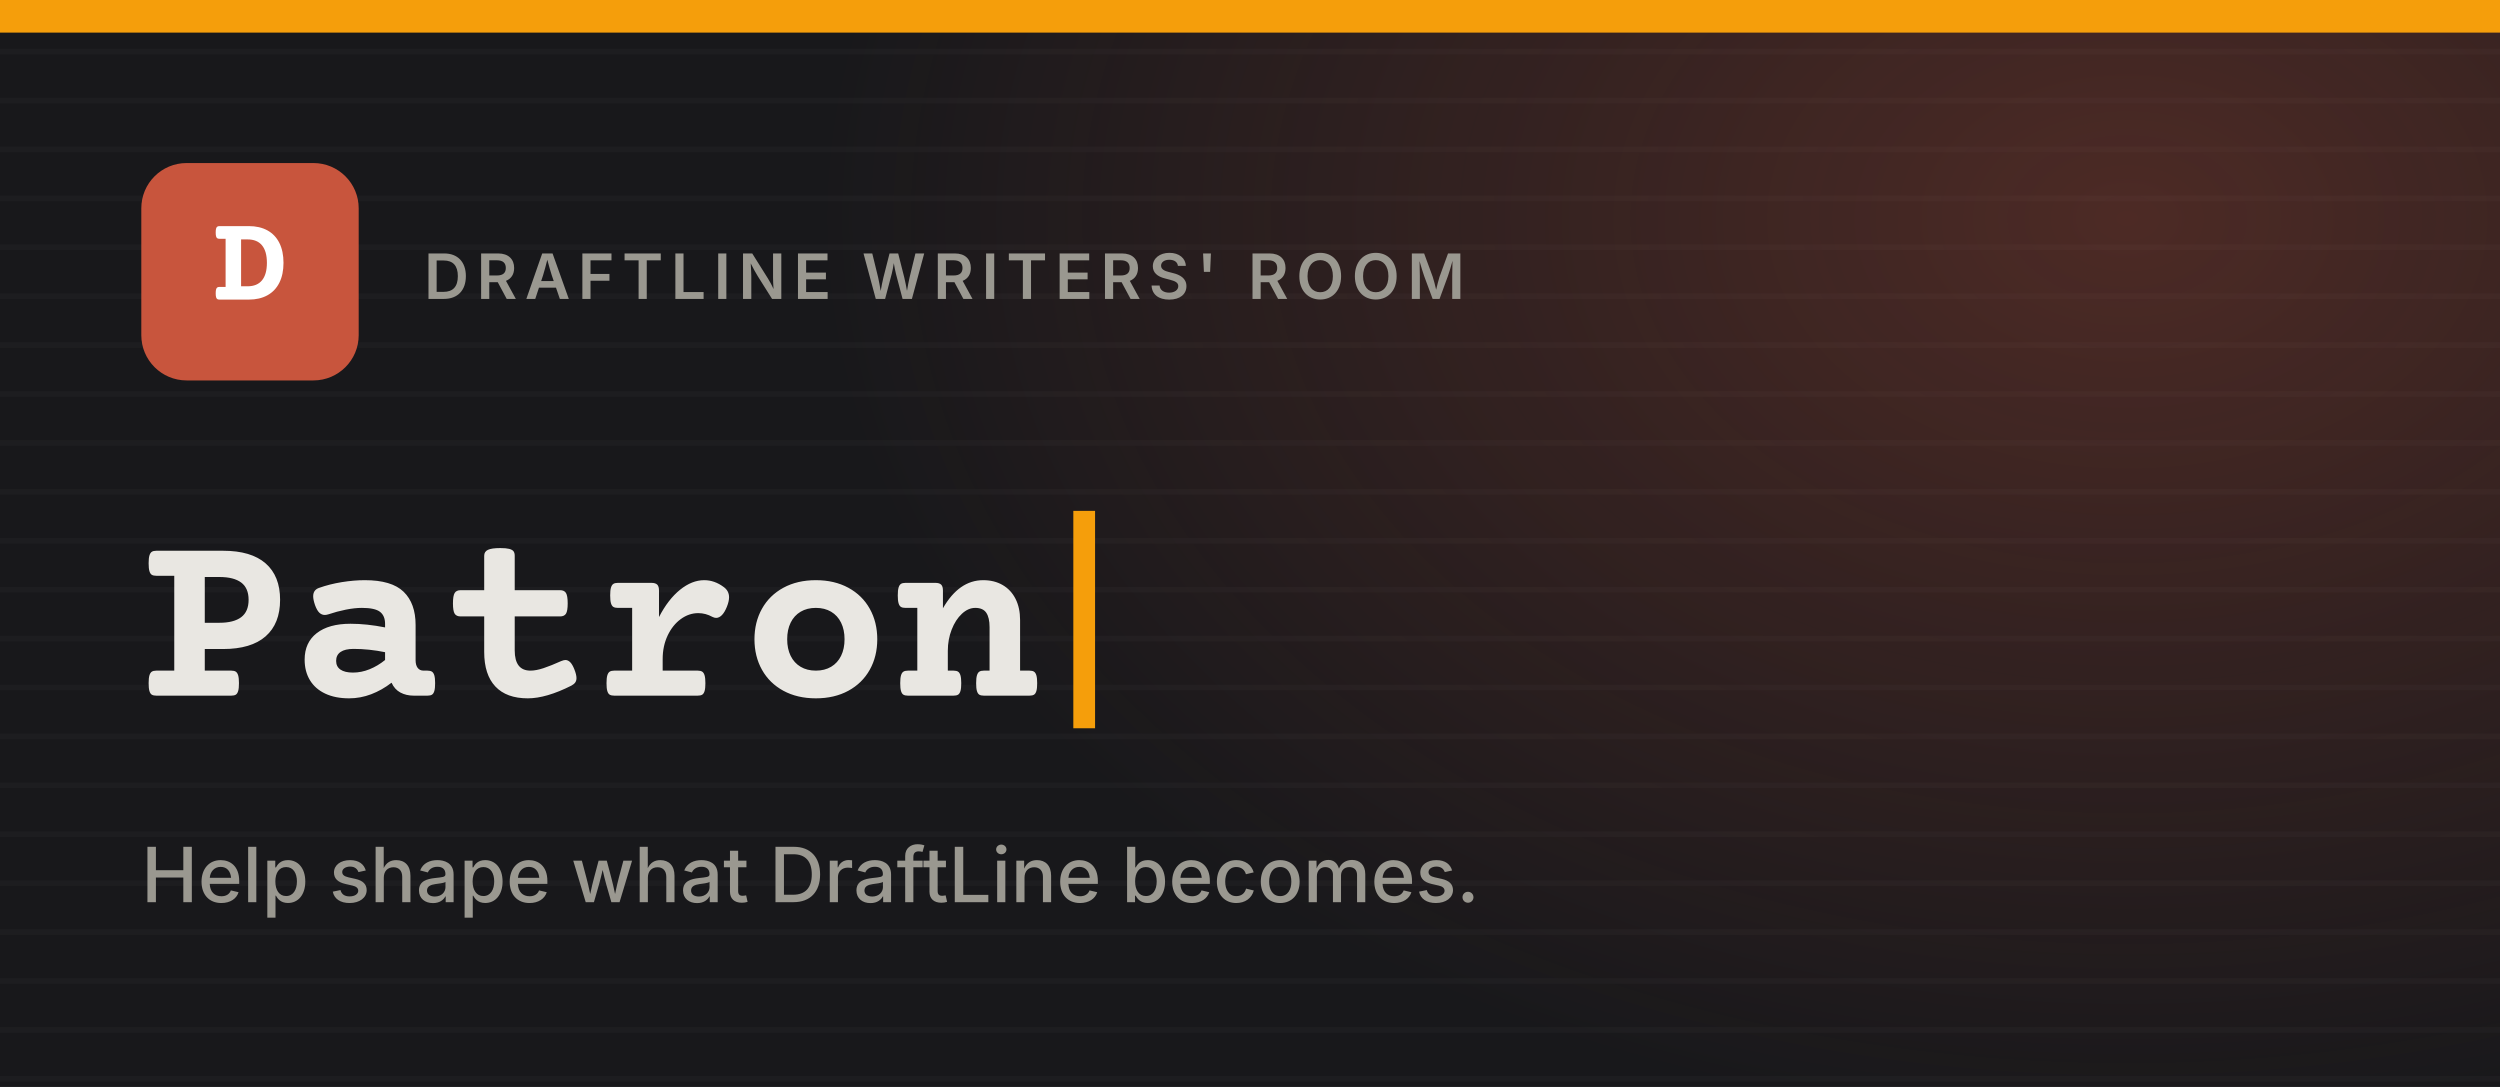
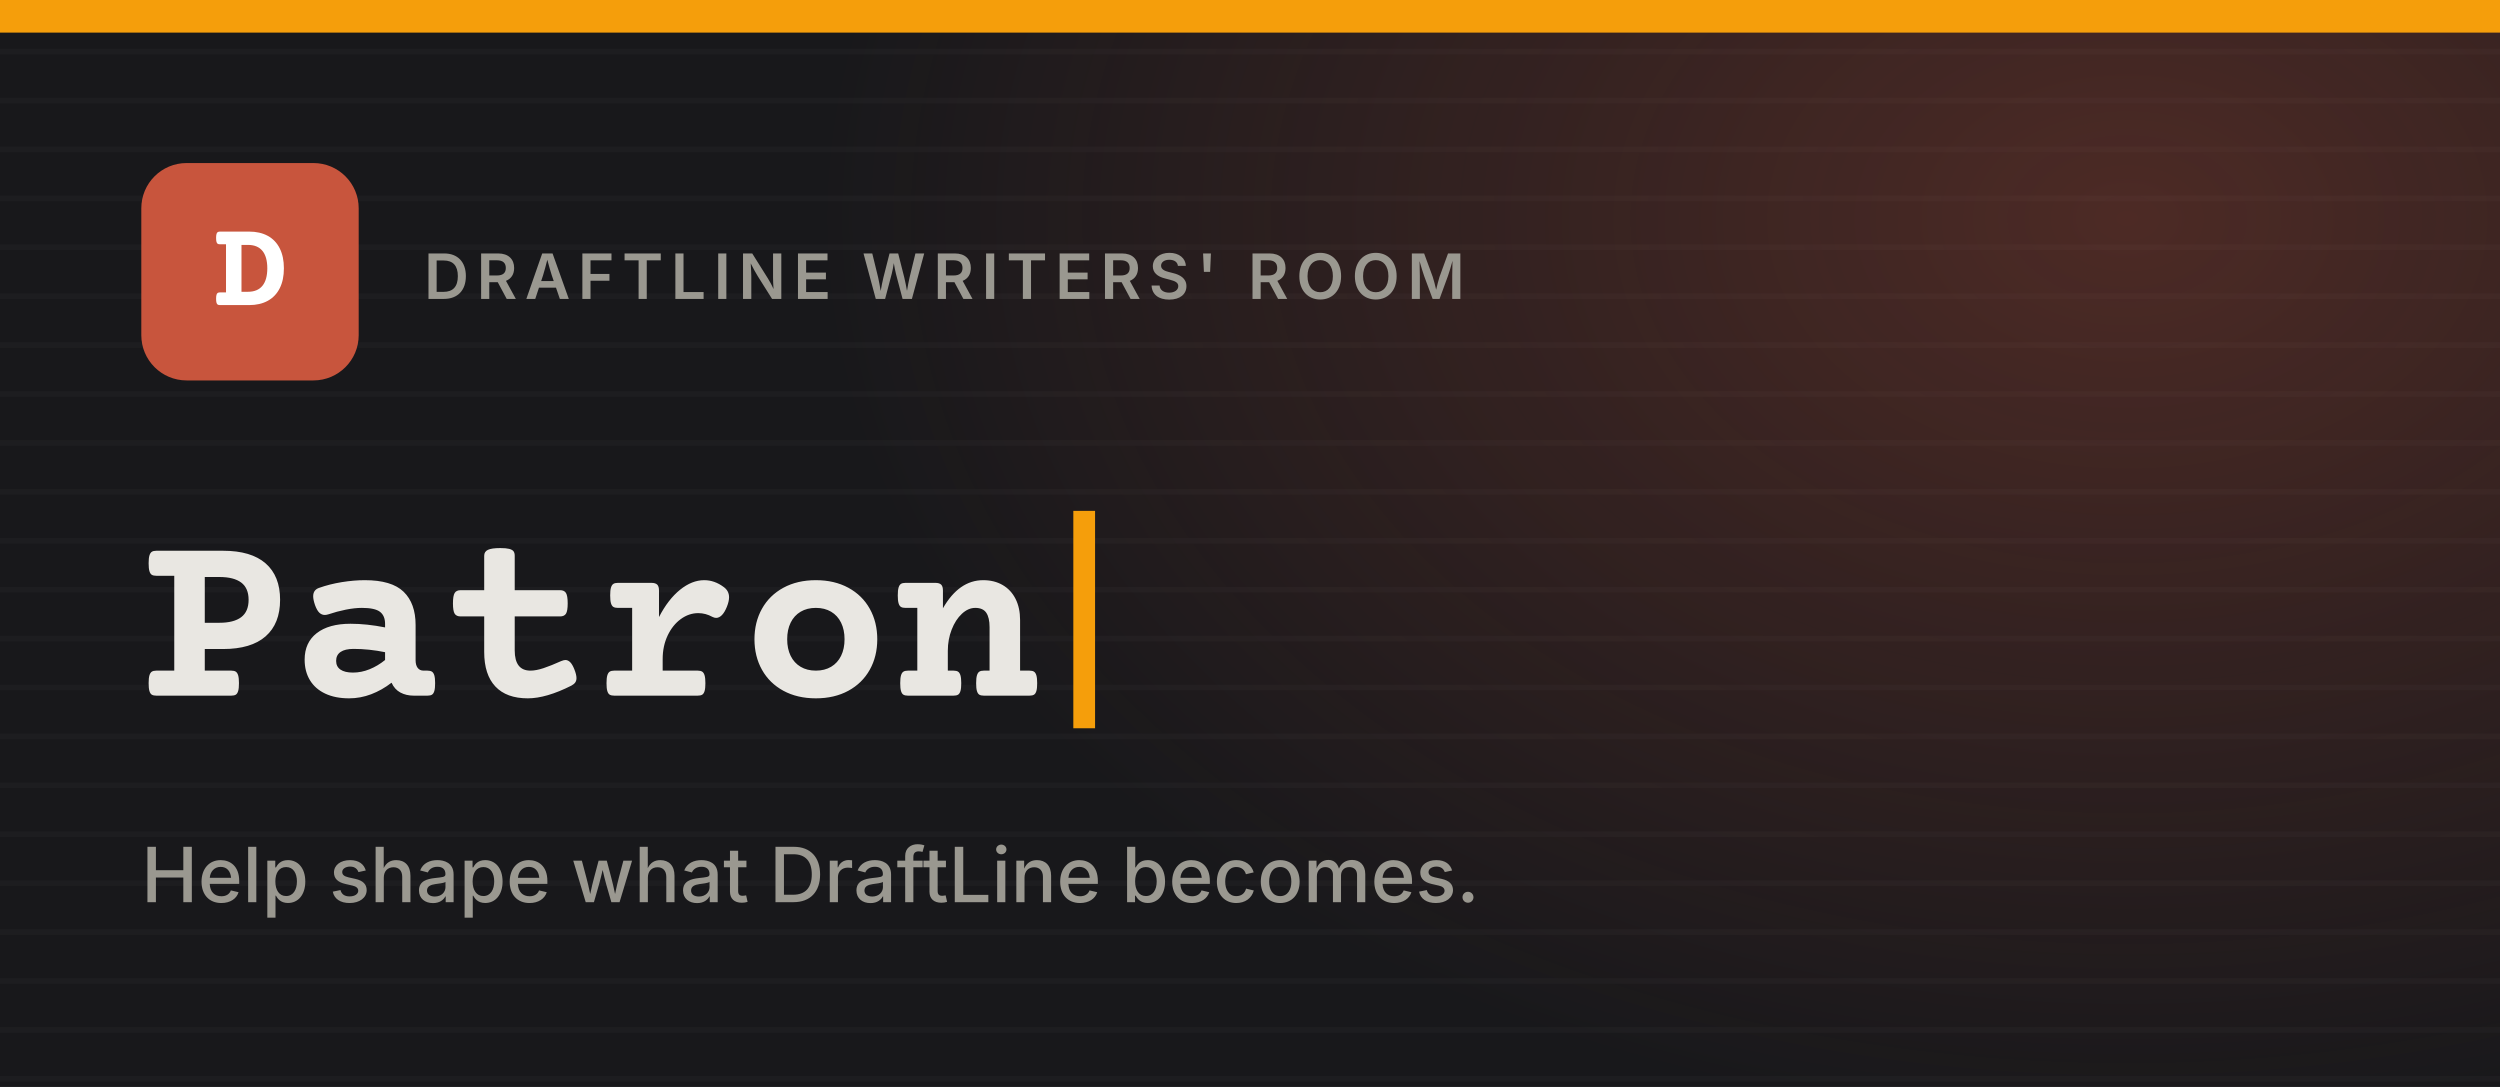
<svg xmlns="http://www.w3.org/2000/svg" width="460" height="200" viewBox="0 0 460 200">
  <defs>
    <filter id="shadow" x="-20%" y="-20%" width="140%" height="140%">
      <feDropShadow dx="0" dy="18" stdDeviation="22" flood-color="#000" flood-opacity="0.55" />
    </filter>
    <radialGradient id="glow" cx="50%" cy="50%" r="50%">
      <stop offset="0" stop-color="#c8553d" stop-opacity="0.30" />
      <stop offset="1" stop-color="#c8553d" stop-opacity="0" />
    </radialGradient>
    <linearGradient id="fadeL" x1="0" x2="1">
      <stop offset="0" stop-color="#18181b" stop-opacity="0" />
      <stop offset="1" stop-color="#18181b" stop-opacity="1" />
    </linearGradient>
    <linearGradient id="fadeR" x1="1" x2="0">
      <stop offset="0" stop-color="#18181b" stop-opacity="0" />
      <stop offset="1" stop-color="#18181b" stop-opacity="1" />
    </linearGradient>
  </defs>
  <rect width="460" height="200" fill="#18181b" />
  <rect x="0" y="0" width="460" height="1.00" fill="#ffffff" opacity="0.025" />
  <rect x="0" y="9" width="460" height="1.00" fill="#ffffff" opacity="0.025" />
  <rect x="0" y="18" width="460" height="1.00" fill="#ffffff" opacity="0.025" />
  <rect x="0" y="27" width="460" height="1.00" fill="#ffffff" opacity="0.025" />
  <rect x="0" y="36" width="460" height="1.00" fill="#ffffff" opacity="0.025" />
  <rect x="0" y="45" width="460" height="1.00" fill="#ffffff" opacity="0.025" />
  <rect x="0" y="54" width="460" height="1.00" fill="#ffffff" opacity="0.025" />
  <rect x="0" y="63" width="460" height="1.00" fill="#ffffff" opacity="0.025" />
  <rect x="0" y="72" width="460" height="1.00" fill="#ffffff" opacity="0.025" />
  <rect x="0" y="81" width="460" height="1.00" fill="#ffffff" opacity="0.025" />
  <rect x="0" y="90" width="460" height="1.00" fill="#ffffff" opacity="0.025" />
  <rect x="0" y="99" width="460" height="1.00" fill="#ffffff" opacity="0.025" />
  <rect x="0" y="108" width="460" height="1.00" fill="#ffffff" opacity="0.025" />
  <rect x="0" y="117" width="460" height="1.00" fill="#ffffff" opacity="0.025" />
  <rect x="0" y="126" width="460" height="1.00" fill="#ffffff" opacity="0.025" />
  <rect x="0" y="135" width="460" height="1.00" fill="#ffffff" opacity="0.025" />
  <rect x="0" y="144" width="460" height="1.00" fill="#ffffff" opacity="0.025" />
  <rect x="0" y="153" width="460" height="1.00" fill="#ffffff" opacity="0.025" />
  <rect x="0" y="162" width="460" height="1.00" fill="#ffffff" opacity="0.025" />
  <rect x="0" y="171" width="460" height="1.00" fill="#ffffff" opacity="0.025" />
  <rect x="0" y="180" width="460" height="1.00" fill="#ffffff" opacity="0.025" />
  <rect x="0" y="189" width="460" height="1.00" fill="#ffffff" opacity="0.025" />
  <rect x="0" y="198" width="460" height="1.00" fill="#ffffff" opacity="0.025" />
  <ellipse cx="391.0" cy="40.0" rx="240" ry="168.0" fill="url(#glow)" />
  <rect x="0" y="0" width="460" height="6" fill="#f59e0b" />
  <g transform="translate(26 30) scale(0.078125)">
    <rect width="512" height="512" rx="106.67" fill="#c8553d" />
-     <path fill="#fff" transform="matrix(0.145833 0 0 -0.145833 166.46 321.62)" d="M1155 594Q1155 406 1088 272.5Q1021 139 895 69.5Q769 0 594 0H123Q99 0 86 8Q73 16 66.5 38Q60 60 60 102Q60 144 66.5 166Q73 188 86 196.5Q99 205 123 205H220V982H123Q99 982 86 990Q73 998 66.5 1020Q60 1042 60 1084Q60 1126 66.5 1148Q73 1170 86 1178.5Q99 1187 123 1187H594Q769 1187 895 1118Q1021 1049 1088 915.5Q1155 782 1155 594ZM470 215H574Q729 215 808 311.5Q887 408 887 594Q887 780 808 876Q729 972 574 972H470Z" />
+     <path fill="#fff" transform="matrix(0.145833 0 0 -0.145833 167.406 334.552)" d="M1155 594Q1155 406 1088 272.5Q1021 139 895 69.5Q769 0 594 0H123Q99 0 86 8Q73 16 66.5 38Q60 60 60 102Q60 144 66.5 166Q73 188 86 196.5Q99 205 123 205H220V982H123Q99 982 86 990Q73 998 66.5 1020Q60 1042 60 1084Q60 1126 66.5 1148Q73 1170 86 1178.5Q99 1187 123 1187H594Q769 1187 895 1118Q1021 1049 1088 915.5Q1155 782 1155 594ZM470 215H574Q729 215 808 311.5Q887 408 887 594Q887 780 808 876Q729 972 574 972H470Z" />
  </g>
  <path fill="#9a9890" d="M81.672 55.0C84.222 55.0 85.721 53.422 85.721 50.805C85.721 48.206 84.222 46.633 81.729 46.633H78.842V55.0ZM80.342 53.703V47.93H81.639C83.351 47.93 84.244 48.891 84.244 50.805C84.244 52.737 83.351 53.703 81.599 53.703ZM88.527 55.0H90.026V51.928H91.588L93.233 55.0H94.912L93.098 51.676C94.086 51.283 94.603 50.446 94.603 49.312C94.603 47.717 93.581 46.633 91.655 46.633H88.527ZM90.026 50.688V47.891H91.425C92.565 47.891 93.07 48.419 93.07 49.312C93.07 50.199 92.565 50.688 91.436 50.688ZM96.848 55.0H98.487L99.172 52.928H102.3L103.013 55.0H104.658L101.671 46.633H99.768ZM99.571 51.721 99.925 50.654C100.155 49.907 100.408 48.969 100.705 47.801C101.014 48.958 101.278 49.885 101.525 50.654L101.89 51.721ZM107.156 55.0H108.655V51.653H112.137V50.407H108.655V47.897H112.513V46.633H107.156ZM114.92 47.897H117.503V55.0H119.003V47.897H121.58V46.633H114.92ZM124.268 55.0H129.463V53.737H125.768V46.633H124.268ZM133.65 46.633H132.151V55.0H133.65ZM136.715 55.0H138.242V50.845C138.242 50.379 138.191 49.497 138.135 48.464C138.697 49.553 139.011 50.148 139.449 50.85L142.06 55.0H143.762V46.633H142.24V51.024C142.24 51.535 142.274 52.383 142.33 53.192C141.965 52.355 141.6 51.721 141.302 51.243L138.41 46.633H136.715ZM146.826 55.0H152.284V53.737H148.326V51.401H151.97V50.154H148.326V47.897H152.262V46.633H146.826ZM161.143 55.0H162.861L164.079 50.379C164.242 49.755 164.349 49.104 164.461 48.413C164.585 49.132 164.703 49.795 164.854 50.379L166.073 55.0H167.791L170.054 46.633H168.437L167.353 51.086C167.179 51.839 167.027 52.692 166.887 53.512C166.735 52.692 166.578 51.839 166.393 51.086L165.264 46.633H163.675L162.541 51.086C162.35 51.844 162.198 52.709 162.047 53.54C161.906 52.709 161.76 51.844 161.586 51.086L160.497 46.633H158.885ZM172.557 55.0H174.056V51.928H175.617L177.263 55.0H178.941L177.128 51.676C178.116 51.283 178.633 50.446 178.633 49.312C178.633 47.717 177.611 46.633 175.685 46.633H172.557ZM174.056 50.688V47.891H175.454C176.594 47.891 177.1 48.419 177.1 49.312C177.1 50.199 176.594 50.688 175.466 50.688ZM182.938 46.633H181.439V55.0H182.938ZM185.627 47.897H188.21V55.0H189.709V47.897H192.286V46.633H185.627ZM194.975 55.0H200.433V53.737H196.474V51.401H200.118V50.154H196.474V47.897H200.41V46.633H194.975ZM203.317 55.0H204.817V51.928H206.378L208.023 55.0H209.702L207.888 51.676C208.877 51.283 209.393 50.446 209.393 49.312C209.393 47.717 208.371 46.633 206.445 46.633H203.317ZM204.817 50.688V47.891H206.215C207.355 47.891 207.86 48.419 207.86 49.312C207.86 50.199 207.355 50.688 206.226 50.688ZM215.136 55.129C217.135 55.129 218.303 54.124 218.303 52.653C218.303 51.193 217.085 50.547 215.844 50.25L215.063 50.047C214.384 49.879 213.637 49.598 213.637 48.896C213.637 48.262 214.21 47.796 215.153 47.796C216.057 47.796 216.663 48.211 216.736 48.924H218.191C218.152 47.526 216.961 46.521 215.175 46.521C213.424 46.521 212.121 47.509 212.121 48.986C212.121 50.165 212.946 50.873 214.344 51.232L215.293 51.479C216.197 51.715 216.804 51.99 216.804 52.642C216.804 53.36 216.113 53.849 215.125 53.849C214.182 53.849 213.435 53.422 213.367 52.541H211.891C211.958 54.191 213.188 55.129 215.136 55.129ZM221.519 50.019H222.659L222.811 46.633H221.368ZM230.462 55.0H231.961V51.928H233.522L235.167 55.0H236.846L235.032 51.676C236.021 51.283 236.537 50.446 236.537 49.312C236.537 47.717 235.515 46.633 233.589 46.633H230.462ZM231.961 50.688V47.891H233.359C234.499 47.891 235.004 48.419 235.004 49.312C235.004 50.199 234.499 50.688 233.37 50.688ZM242.926 55.112C245.116 55.112 246.761 53.523 246.761 50.822C246.761 48.116 245.116 46.521 242.926 46.521C240.731 46.521 239.08 48.116 239.08 50.822C239.08 53.518 240.731 55.112 242.926 55.112ZM242.926 53.77C241.556 53.77 240.585 52.726 240.585 50.822C240.585 48.907 241.556 47.863 242.926 47.863C244.285 47.863 245.251 48.902 245.251 50.822C245.251 52.731 244.285 53.77 242.926 53.77ZM253.145 55.112C255.334 55.112 256.98 53.523 256.98 50.822C256.98 48.116 255.334 46.521 253.145 46.521C250.949 46.521 249.298 48.116 249.298 50.822C249.298 53.518 250.949 55.112 253.145 55.112ZM253.145 53.77C251.774 53.77 250.803 52.726 250.803 50.822C250.803 48.907 251.774 47.863 253.145 47.863C254.503 47.863 255.469 48.902 255.469 50.822C255.469 52.731 254.503 53.77 253.145 53.77ZM259.78 55.0H261.252V50.777C261.252 50.143 261.218 48.986 261.195 48.037C261.504 49.115 261.841 50.233 262.038 50.777L263.604 55.0H264.879L266.423 50.777C266.62 50.216 266.974 49.065 267.26 47.992C267.243 48.986 267.209 50.154 267.209 50.777V55.0H268.703V46.633H266.44L264.868 50.951C264.705 51.451 264.447 52.484 264.25 53.31C264.059 52.473 263.795 51.446 263.627 50.951L262.038 46.633H259.78Z" />
  <path fill="#e9e7e2" d="M51.538 110.368Q51.538 114.748 48.876 117.084Q46.215 119.42 41.049 119.42H37.68V123.396H42.554Q43.093 123.396 43.385 123.586Q43.677 123.777 43.823 124.271Q43.969 124.766 43.969 125.709Q43.969 126.652 43.823 127.146Q43.677 127.641 43.385 127.82Q43.093 128.0 42.554 128.0H28.763Q28.224 128.0 27.932 127.82Q27.64 127.641 27.494 127.146Q27.348 126.652 27.348 125.709Q27.348 124.766 27.494 124.271Q27.64 123.777 27.932 123.586Q28.224 123.396 28.763 123.396H32.064V105.943H28.763Q28.224 105.943 27.932 105.764Q27.64 105.584 27.494 105.09Q27.348 104.596 27.348 103.652Q27.348 102.709 27.494 102.215Q27.64 101.721 27.932 101.53Q28.224 101.339 28.763 101.339H41.049Q46.215 101.339 48.876 103.664Q51.538 105.988 51.538 110.368ZM37.68 114.591H40.353Q43.025 114.591 44.384 113.558Q45.743 112.524 45.743 110.368Q45.743 108.212 44.384 107.19Q43.025 106.168 40.353 106.168H37.68ZM76.47 114.995V121.486Q76.47 122.385 76.852 122.89Q77.233 123.396 77.952 123.396H78.648Q79.188 123.396 79.479 123.586Q79.771 123.777 79.917 124.271Q80.063 124.766 80.063 125.709Q80.063 126.652 79.917 127.146Q79.771 127.641 79.479 127.82Q79.188 128.0 78.648 128.0H76.133Q74.74 128.0 73.673 127.427Q72.606 126.854 72.045 125.619Q70.271 126.989 68.294 127.742Q66.317 128.494 64.229 128.494Q61.69 128.494 59.849 127.629Q58.007 126.765 57.03 125.159Q56.053 123.553 56.053 121.374Q56.053 118.229 58.276 116.5Q60.5 114.771 64.498 114.771Q67.485 114.771 70.854 115.444V114.793Q70.854 113.288 69.911 112.569Q68.968 111.851 66.587 111.851Q65.262 111.851 63.633 112.176Q62.005 112.502 60.41 113.041Q60.028 113.153 59.759 113.153Q59.197 113.153 58.759 112.738Q58.321 112.322 57.962 111.334Q57.625 110.346 57.625 109.717Q57.625 108.571 58.658 108.189Q60.657 107.471 62.903 107.111Q65.149 106.752 67.126 106.752Q72.067 106.752 74.269 108.886Q76.47 111.02 76.47 114.995ZM61.848 121.599Q61.848 122.654 62.645 123.205Q63.442 123.755 64.947 123.755Q66.497 123.755 68.013 123.137Q69.529 122.52 70.854 121.441V120.004Q67.89 119.397 65.06 119.397Q63.487 119.397 62.667 119.959Q61.848 120.521 61.848 121.599ZM94.708 102.26V108.594H103.041Q103.827 108.594 104.142 109.11Q104.456 109.627 104.456 111.02Q104.456 112.412 104.142 112.917Q103.827 113.423 103.041 113.423H94.708V119.667Q94.708 123.396 97.605 123.396Q98.639 123.396 100.02 122.935Q101.401 122.475 103.243 121.644Q103.737 121.441 104.029 121.441Q104.501 121.441 104.905 121.834Q105.31 122.228 105.669 123.126Q106.073 124.137 106.073 124.766Q106.073 125.26 105.837 125.585Q105.602 125.911 105.13 126.158Q100.503 128.494 97.111 128.494Q93.203 128.494 91.148 126.315Q89.093 124.137 89.093 119.959V113.423H84.758Q83.972 113.423 83.657 112.917Q83.343 112.412 83.343 111.02Q83.343 109.627 83.657 109.11Q83.972 108.594 84.758 108.594H89.093V102.26Q89.093 101.496 89.778 101.17Q90.463 100.845 92.058 100.845Q93.113 100.845 93.686 100.991Q94.259 101.137 94.483 101.429Q94.708 101.721 94.708 102.26ZM133.161 108.01Q134.149 108.729 134.149 109.896Q134.149 110.638 133.745 111.648Q133.341 112.659 132.835 113.176Q132.33 113.692 131.769 113.692Q131.454 113.692 131.095 113.513Q129.837 112.816 128.489 112.816Q126.76 112.816 125.255 113.917Q123.75 115.018 122.84 116.949Q121.931 118.881 121.931 121.262V123.396H128.377Q128.916 123.396 129.208 123.586Q129.5 123.777 129.646 124.271Q129.792 124.766 129.792 125.709Q129.792 126.652 129.646 127.146Q129.5 127.641 129.208 127.82Q128.916 128.0 128.377 128.0H113.014Q112.475 128.0 112.183 127.82Q111.891 127.641 111.745 127.146Q111.599 126.652 111.599 125.709Q111.599 124.766 111.745 124.271Q111.891 123.777 112.183 123.586Q112.475 123.396 113.014 123.396H116.315V111.851H113.688Q113.148 111.851 112.856 111.671Q112.564 111.491 112.418 110.997Q112.272 110.503 112.272 109.56Q112.272 108.616 112.418 108.122Q112.564 107.628 112.856 107.437Q113.148 107.246 113.688 107.246H119.842Q120.605 107.246 120.931 107.572Q121.257 107.897 121.257 108.661V113.535Q122.941 110.278 125.131 108.515Q127.321 106.752 129.567 106.752Q131.477 106.752 133.161 108.01ZM161.417 117.623Q161.417 120.768 160.036 123.238Q158.654 125.709 156.094 127.102Q153.533 128.494 150.119 128.494Q146.705 128.494 144.145 127.102Q141.584 125.709 140.203 123.238Q138.821 120.768 138.821 117.623Q138.821 114.479 140.203 112.008Q141.584 109.537 144.145 108.145Q146.705 106.752 150.119 106.752Q153.533 106.752 156.094 108.145Q158.654 109.537 160.036 112.008Q161.417 114.479 161.417 117.623ZM144.841 117.623Q144.841 119.375 145.481 120.678Q146.121 121.98 147.312 122.688Q148.502 123.396 150.119 123.396Q151.736 123.396 152.927 122.688Q154.117 121.98 154.757 120.678Q155.397 119.375 155.397 117.623Q155.397 115.871 154.757 114.568Q154.117 113.266 152.927 112.558Q151.736 111.851 150.119 111.851Q148.502 111.851 147.312 112.558Q146.121 113.266 145.481 114.568Q144.841 115.871 144.841 117.623ZM187.696 114.074V123.396H189.426Q189.965 123.396 190.257 123.586Q190.549 123.777 190.695 124.271Q190.841 124.766 190.841 125.709Q190.841 126.652 190.695 127.146Q190.549 127.641 190.257 127.82Q189.965 128.0 189.426 128.0H181.025Q180.486 128.0 180.194 127.82Q179.902 127.641 179.756 127.146Q179.61 126.652 179.61 125.709Q179.61 124.766 179.756 124.271Q179.902 123.777 180.194 123.586Q180.486 123.396 181.025 123.396H182.081V115.399Q182.081 113.647 181.475 112.749Q180.868 111.851 179.453 111.851Q178.15 111.851 176.982 112.94Q175.814 114.029 175.107 115.849Q174.399 117.668 174.399 119.734V123.396H175.455Q175.994 123.396 176.286 123.586Q176.578 123.777 176.724 124.271Q176.87 124.766 176.87 125.709Q176.87 126.652 176.724 127.146Q176.578 127.641 176.286 127.82Q175.994 128.0 175.455 128.0H167.055Q166.516 128.0 166.224 127.82Q165.932 127.641 165.786 127.146Q165.64 126.652 165.64 125.709Q165.64 124.766 165.786 124.271Q165.932 123.777 166.224 123.586Q166.516 123.396 167.055 123.396H168.784V111.851H166.605Q166.066 111.851 165.774 111.671Q165.482 111.491 165.336 110.997Q165.19 110.503 165.19 109.56Q165.19 108.616 165.336 108.122Q165.482 107.628 165.774 107.437Q166.066 107.246 166.605 107.246H172.086Q172.85 107.246 173.175 107.572Q173.501 107.897 173.501 108.661V111.918Q176.466 106.752 180.913 106.752Q182.957 106.752 184.496 107.65Q186.034 108.549 186.865 110.2Q187.696 111.851 187.696 114.074Z" />
  <rect x="197.492" y="94" width="4" height="40" fill="#f59e0b" />
  <path fill="#9a9890" d="M27.128 166.0H28.687V161.461H33.731V166.0H35.297V155.814H33.731V160.121H28.687V155.814H27.128ZM40.731 166.157C42.365 166.157 43.534 165.357 43.896 164.168L42.481 163.833C42.215 164.544 41.586 164.913 40.745 164.913C39.494 164.913 38.646 164.113 38.592 162.637H44.013V162.104C44.013 159.349 42.345 158.262 40.602 158.262C38.462 158.262 37.081 159.882 37.081 162.233C37.081 164.605 38.476 166.157 40.731 166.157ZM38.599 161.516C38.681 160.415 39.405 159.506 40.608 159.506C41.764 159.506 42.413 160.312 42.522 161.516ZM47.164 155.814H45.66V166.0H47.164ZM49.188 168.857H50.691V164.804H50.773C51.04 165.289 51.594 166.15 52.981 166.15C54.841 166.15 56.174 164.667 56.174 162.199C56.174 159.711 54.813 158.262 52.981 158.262C51.553 158.262 51.04 159.13 50.773 159.602H50.65V158.357H49.188ZM52.646 164.872C51.375 164.872 50.664 163.778 50.664 162.186C50.664 160.6 51.354 159.54 52.646 159.54C53.973 159.54 54.636 160.682 54.636 162.186C54.636 163.703 53.952 164.872 52.646 164.872ZM64.315 166.157C66.182 166.157 67.467 165.173 67.467 163.778C67.467 162.719 66.797 162.035 65.382 161.714L64.151 161.44C63.311 161.249 62.969 160.948 62.969 160.442C62.969 159.868 63.598 159.451 64.425 159.451C65.327 159.451 65.758 159.93 65.956 160.463L67.303 160.169C66.975 159.034 66.065 158.262 64.411 158.262C62.682 158.262 61.451 159.171 61.451 160.538C61.451 161.632 62.135 162.329 63.557 162.65L64.842 162.944C65.566 163.108 65.915 163.423 65.915 163.908C65.915 164.476 65.3 164.94 64.329 164.94C63.44 164.94 62.859 164.571 62.647 163.771L61.232 164.065C61.506 165.419 62.654 166.157 64.315 166.157ZM70.618 161.475C70.618 160.265 71.37 159.574 72.396 159.574C73.394 159.574 74.009 160.23 74.009 161.331V166.0H75.52V161.146C75.52 159.26 74.474 158.262 72.915 158.262C71.869 158.262 71.083 158.72 70.604 159.731V155.814H69.114V166.0H70.618ZM79.676 166.171C80.913 166.171 81.638 165.549 81.932 164.954H82.007V166.0H83.463V160.928C83.463 158.72 81.706 158.262 80.476 158.262C79.115 158.262 77.83 158.795 77.311 160.162L78.726 160.531C78.938 160.012 79.498 159.485 80.496 159.485C81.453 159.485 81.959 159.978 81.959 160.825V160.866C81.959 161.406 81.378 161.399 80.031 161.557C78.589 161.721 77.092 162.104 77.092 163.84C77.092 165.344 78.22 166.171 79.676 166.171ZM80.011 164.961C79.17 164.961 78.568 164.585 78.568 163.86C78.568 163.074 79.266 162.787 80.113 162.671C80.578 162.609 81.74 162.486 81.966 162.268V163.245C81.966 164.141 81.234 164.961 80.011 164.961ZM85.486 168.857H86.99V164.804H87.072C87.339 165.289 87.893 166.15 89.28 166.15C91.14 166.15 92.473 164.667 92.473 162.199C92.473 159.711 91.112 158.262 89.28 158.262C87.852 158.262 87.339 159.13 87.072 159.602H86.949V158.357H85.486ZM88.945 164.872C87.674 164.872 86.963 163.778 86.963 162.186C86.963 160.6 87.653 159.54 88.945 159.54C90.271 159.54 90.935 160.682 90.935 162.186C90.935 163.703 90.251 164.872 88.945 164.872ZM97.436 166.157C99.069 166.157 100.238 165.357 100.601 164.168L99.186 163.833C98.919 164.544 98.29 164.913 97.449 164.913C96.198 164.913 95.351 164.113 95.296 162.637H100.717V162.104C100.717 159.349 99.049 158.262 97.306 158.262C95.166 158.262 93.785 159.882 93.785 162.233C93.785 164.605 95.18 166.157 97.436 166.157ZM95.303 161.516C95.385 160.415 96.109 159.506 97.312 159.506C98.468 159.506 99.117 160.312 99.227 161.516ZM107.771 166.0H109.282L110.226 162.712C110.451 161.926 110.67 160.989 110.889 160.073C111.101 160.989 111.312 161.912 111.545 162.712L112.488 166.0H113.999L116.303 158.357H114.703L113.862 161.522C113.644 162.37 113.404 163.334 113.172 164.489C112.939 163.327 112.693 162.356 112.481 161.522L111.647 158.357H110.144L109.303 161.522C109.077 162.377 108.831 163.354 108.599 164.503C108.366 163.313 108.113 162.343 107.901 161.522L107.061 158.357H105.475ZM119.208 161.475C119.208 160.265 119.96 159.574 120.985 159.574C121.983 159.574 122.599 160.23 122.599 161.331V166.0H124.109V161.146C124.109 159.26 123.063 158.262 121.505 158.262C120.459 158.262 119.673 158.72 119.194 159.731V155.814H117.704V166.0H119.208ZM128.266 166.171C129.503 166.171 130.228 165.549 130.521 164.954H130.597V166.0H132.053V160.928C132.053 158.72 130.296 158.262 129.065 158.262C127.705 158.262 126.42 158.795 125.9 160.162L127.315 160.531C127.527 160.012 128.088 159.485 129.086 159.485C130.043 159.485 130.549 159.978 130.549 160.825V160.866C130.549 161.406 129.968 161.399 128.621 161.557C127.179 161.721 125.682 162.104 125.682 163.84C125.682 165.344 126.81 166.171 128.266 166.171ZM128.601 164.961C127.76 164.961 127.158 164.585 127.158 163.86C127.158 163.074 127.855 162.787 128.703 162.671C129.168 162.609 130.33 162.486 130.556 162.268V163.245C130.556 164.141 129.824 164.961 128.601 164.961ZM137.344 158.357H135.819V156.539H134.315V158.357H133.201V159.581H134.315V164.059C134.315 165.357 135.115 166.103 136.503 166.103C136.852 166.103 137.234 166.055 137.556 165.945L137.289 164.742C137.104 164.783 136.811 164.824 136.653 164.824C136.059 164.824 135.819 164.551 135.819 163.936V159.581H137.344ZM146.005 166.0C149.102 166.0 150.899 164.079 150.899 160.894C150.899 157.729 149.102 155.814 146.101 155.814H142.689V166.0ZM144.248 164.633V157.182H145.998C148.22 157.182 149.368 158.501 149.368 160.894C149.368 163.307 148.22 164.633 145.916 164.633ZM152.677 166.0H154.181V161.358C154.181 160.354 154.946 159.643 155.999 159.643C156.313 159.643 156.676 159.697 156.785 159.725V158.289C156.628 158.269 156.341 158.248 156.149 158.248C155.254 158.248 154.495 158.754 154.215 159.588H154.133V158.357H152.677ZM160.169 166.171C161.406 166.171 162.131 165.549 162.425 164.954H162.5V166.0H163.956V160.928C163.956 158.72 162.199 158.262 160.969 158.262C159.608 158.262 158.323 158.795 157.804 160.162L159.219 160.531C159.431 160.012 159.991 159.485 160.989 159.485C161.946 159.485 162.452 159.978 162.452 160.825V160.866C162.452 161.406 161.871 161.399 160.524 161.557C159.082 161.721 157.585 162.104 157.585 163.84C157.585 165.344 158.713 166.171 160.169 166.171ZM160.504 164.961C159.663 164.961 159.062 164.585 159.062 163.86C159.062 163.074 159.759 162.787 160.606 162.671C161.071 162.609 162.233 162.486 162.459 162.268V163.245C162.459 164.141 161.728 164.961 160.504 164.961ZM169.767 158.357H168.058V157.688C168.058 157.018 168.352 156.648 169.069 156.648C169.384 156.648 169.596 156.717 169.739 156.758L170.088 155.541C169.883 155.466 169.432 155.336 168.83 155.336C167.62 155.336 166.554 156.054 166.554 157.482V158.357H165.104V159.581H166.554V166.0H168.058V159.581H169.767ZM174.053 158.357H172.528V156.539H171.024V158.357H169.91V159.581H171.024V164.059C171.024 165.357 171.824 166.103 173.212 166.103C173.561 166.103 173.943 166.055 174.265 165.945L173.998 164.742C173.813 164.783 173.52 164.824 173.362 164.824C172.768 164.824 172.528 164.551 172.528 163.936V159.581H174.053ZM175.68 166.0H181.853V164.66H177.238V155.814H175.68ZM183.479 166.0H184.983V158.357H183.479ZM184.238 157.188C184.758 157.188 185.188 156.792 185.188 156.3C185.188 155.801 184.758 155.404 184.238 155.404C183.719 155.404 183.288 155.801 183.288 156.3C183.288 156.792 183.719 157.188 184.238 157.188ZM188.511 161.475C188.511 160.265 189.263 159.574 190.288 159.574C191.286 159.574 191.901 160.23 191.901 161.331V166.0H193.405V161.146C193.405 159.26 192.366 158.262 190.808 158.262C189.728 158.262 188.928 158.747 188.449 159.827L188.442 158.357H187.007V166.0H188.511ZM198.724 166.157C200.357 166.157 201.526 165.357 201.889 164.168L200.474 163.833C200.207 164.544 199.578 164.913 198.737 164.913C197.486 164.913 196.639 164.113 196.584 162.637H202.005V162.104C202.005 159.349 200.337 158.262 198.594 158.262C196.454 158.262 195.073 159.882 195.073 162.233C195.073 164.605 196.468 166.157 198.724 166.157ZM196.591 161.516C196.673 160.415 197.397 159.506 198.601 159.506C199.756 159.506 200.405 160.312 200.515 161.516ZM211.179 166.15C213.038 166.15 214.371 164.667 214.371 162.199C214.371 159.711 213.011 158.262 211.179 158.262C209.75 158.262 209.237 159.13 208.971 159.602H208.889V155.814H207.385V166.0H208.848V164.804H208.971C209.237 165.289 209.791 166.15 211.179 166.15ZM210.844 164.872C209.572 164.872 208.861 163.778 208.861 162.186C208.861 160.6 209.552 159.54 210.844 159.54C212.17 159.54 212.833 160.682 212.833 162.186C212.833 163.703 212.149 164.872 210.844 164.872ZM219.334 166.157C220.968 166.157 222.137 165.357 222.499 164.168L221.084 163.833C220.817 164.544 220.188 164.913 219.348 164.913C218.097 164.913 217.249 164.113 217.194 162.637H222.615V162.104C222.615 159.349 220.947 158.262 219.204 158.262C217.064 158.262 215.684 159.882 215.684 162.233C215.684 164.605 217.078 166.157 219.334 166.157ZM217.201 161.516C217.283 160.415 218.008 159.506 219.211 159.506C220.366 159.506 221.016 160.312 221.125 161.516ZM227.476 166.157C229.082 166.157 230.326 165.289 230.695 163.847L229.273 163.505C229.068 164.332 228.433 164.886 227.482 164.886C226.102 164.886 225.438 163.676 225.438 162.22C225.438 160.743 226.102 159.533 227.482 159.533C228.419 159.533 229.041 160.073 229.246 160.859L230.675 160.518C230.299 159.103 229.062 158.262 227.476 158.262C225.322 158.262 223.907 159.841 223.907 162.22C223.907 164.578 225.322 166.157 227.476 166.157ZM235.556 166.157C237.709 166.157 239.131 164.578 239.131 162.22C239.131 159.841 237.709 158.262 235.556 158.262C233.402 158.262 231.987 159.841 231.987 162.22C231.987 164.578 233.402 166.157 235.556 166.157ZM235.556 164.886C234.175 164.886 233.519 163.669 233.519 162.22C233.519 160.75 234.175 159.533 235.556 159.533C236.95 159.533 237.606 160.757 237.606 162.22C237.606 163.669 236.95 164.886 235.556 164.886ZM240.799 166.0H242.303V161.249C242.303 160.135 243.027 159.547 243.868 159.547C244.675 159.547 245.263 160.087 245.263 160.9V166.0H246.746V161.105C246.746 160.196 247.32 159.547 248.271 159.547C249.05 159.547 249.699 159.978 249.699 160.996V166.0H251.21V160.846C251.21 159.109 250.144 158.228 248.79 158.228C247.703 158.228 246.76 158.802 246.37 159.834C246.069 158.822 245.413 158.228 244.415 158.228C243.506 158.228 242.651 158.727 242.262 159.786L242.228 158.357H240.799ZM256.528 166.157C258.162 166.157 259.331 165.357 259.693 164.168L258.278 163.833C258.012 164.544 257.383 164.913 256.542 164.913C255.291 164.913 254.443 164.113 254.389 162.637H259.81V162.104C259.81 159.349 258.142 158.262 256.398 158.262C254.259 158.262 252.878 159.882 252.878 162.233C252.878 164.605 254.272 166.157 256.528 166.157ZM254.396 161.516C254.478 160.415 255.202 159.506 256.405 159.506C257.561 159.506 258.21 160.312 258.319 161.516ZM264.198 166.157C266.064 166.157 267.35 165.173 267.35 163.778C267.35 162.719 266.68 162.035 265.265 161.714L264.034 161.44C263.193 161.249 262.852 160.948 262.852 160.442C262.852 159.868 263.48 159.451 264.308 159.451C265.21 159.451 265.641 159.93 265.839 160.463L267.186 160.169C266.857 159.034 265.948 158.262 264.294 158.262C262.564 158.262 261.334 159.171 261.334 160.538C261.334 161.632 262.018 162.329 263.439 162.65L264.725 162.944C265.449 163.108 265.798 163.423 265.798 163.908C265.798 164.476 265.183 164.94 264.212 164.94C263.323 164.94 262.742 164.571 262.53 163.771L261.115 164.065C261.389 165.419 262.537 166.157 264.198 166.157ZM270.111 166.103C270.672 166.103 271.116 165.658 271.116 165.098C271.116 164.53 270.672 164.086 270.111 164.086C269.544 164.086 269.1 164.53 269.1 165.098C269.1 165.658 269.544 166.103 270.111 166.103Z" />
</svg>
